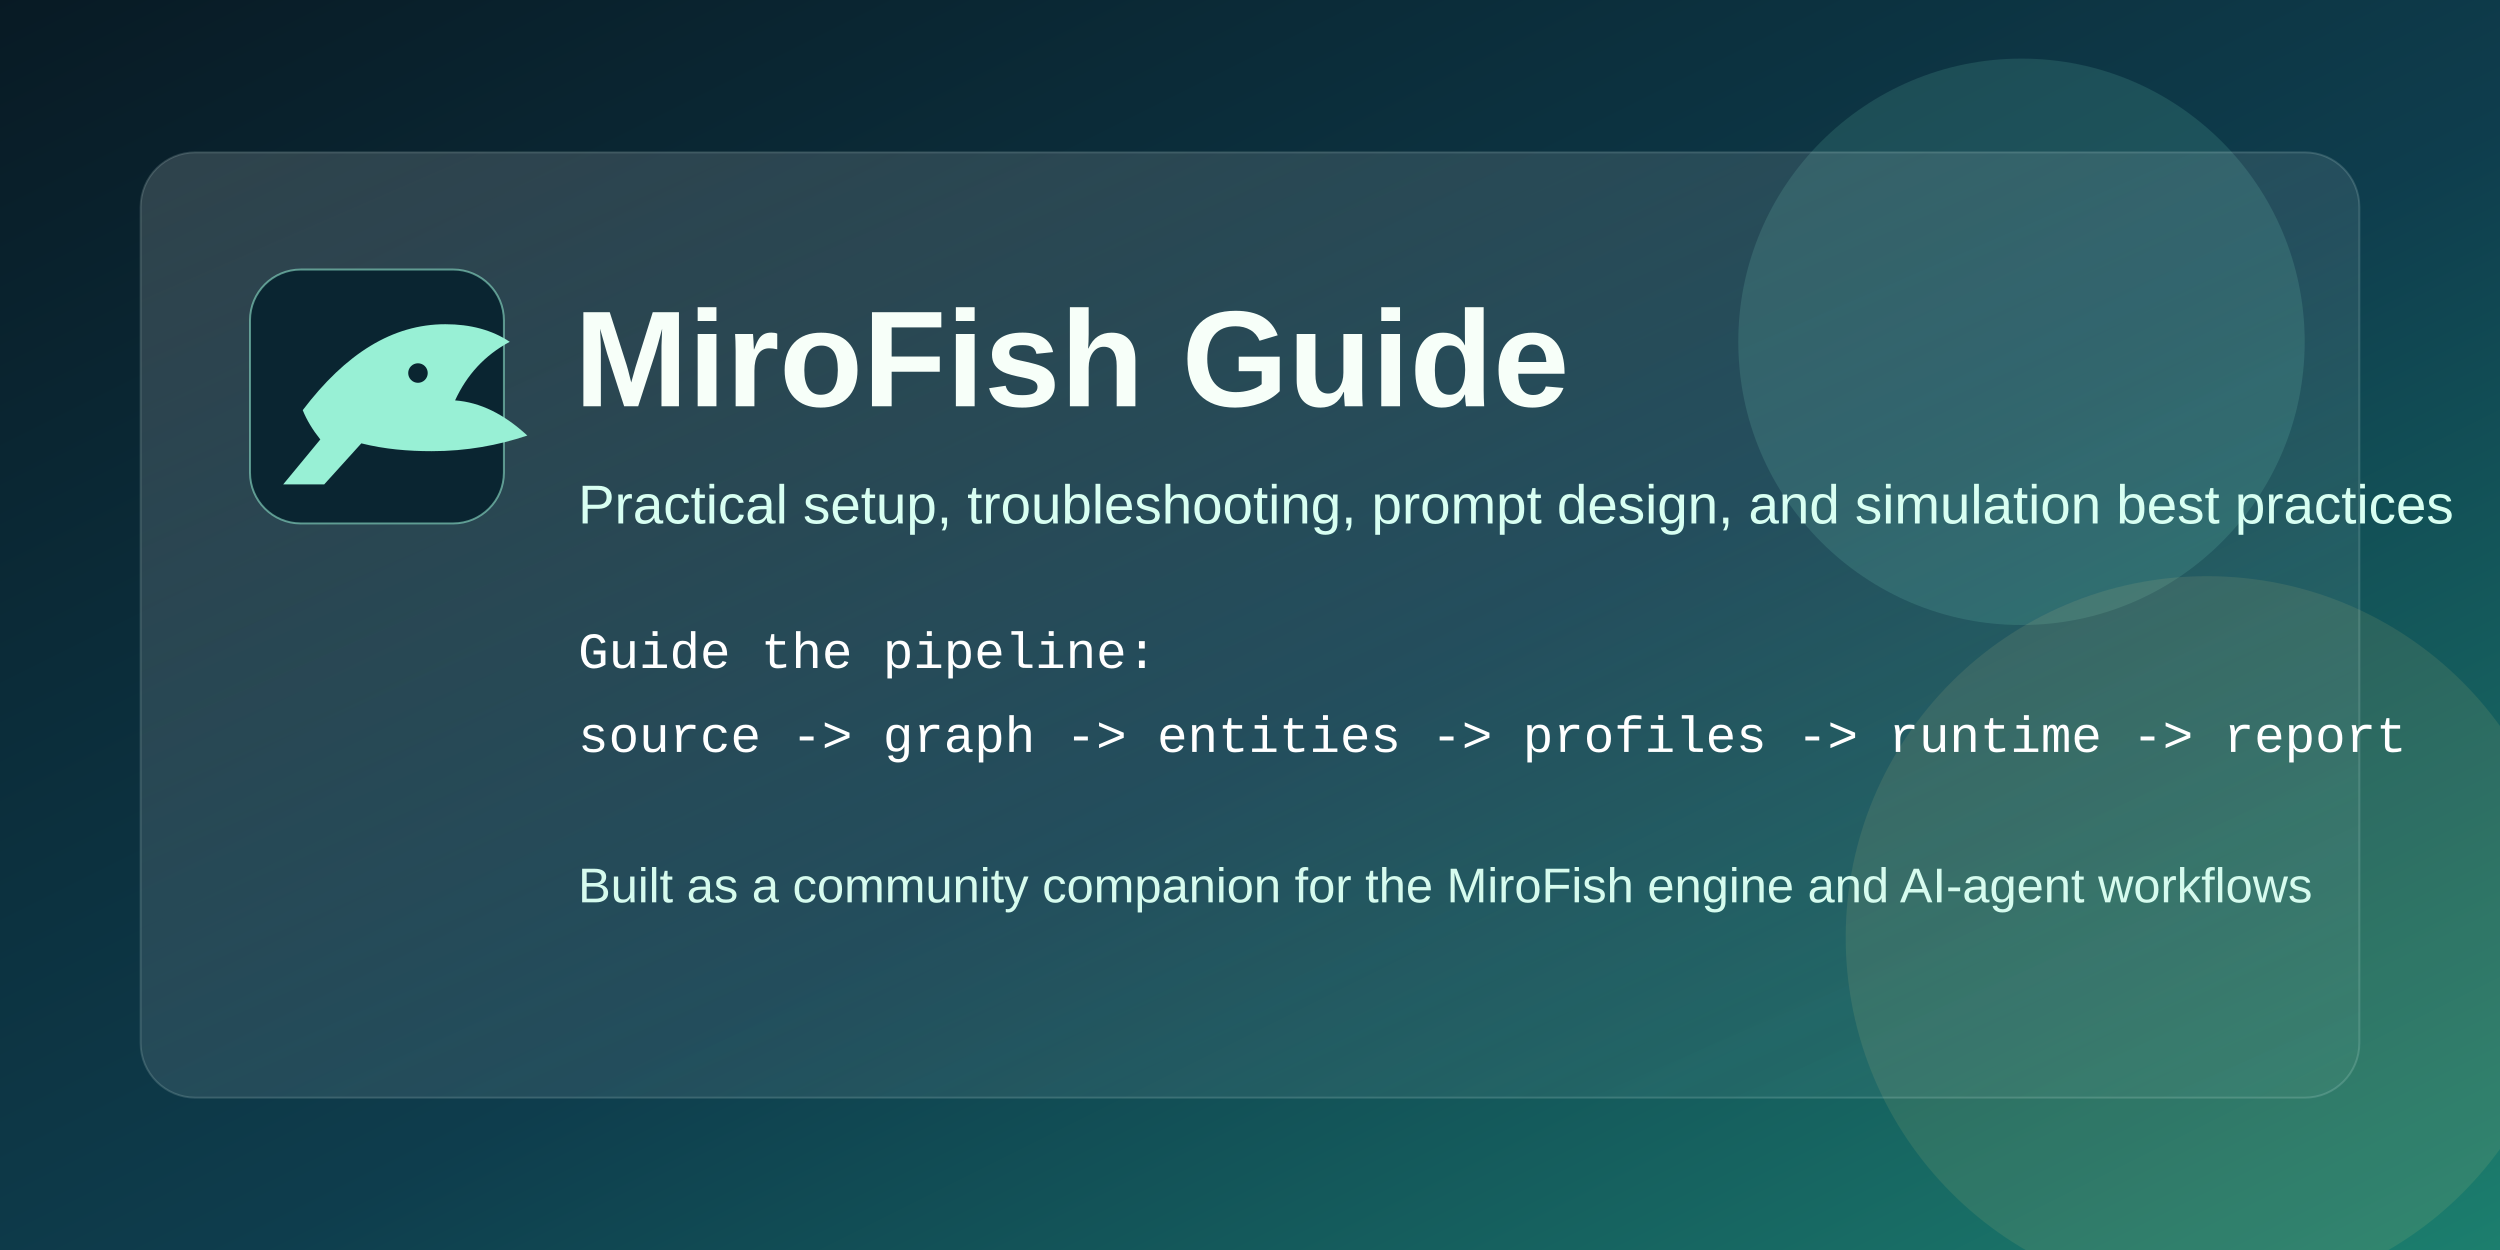
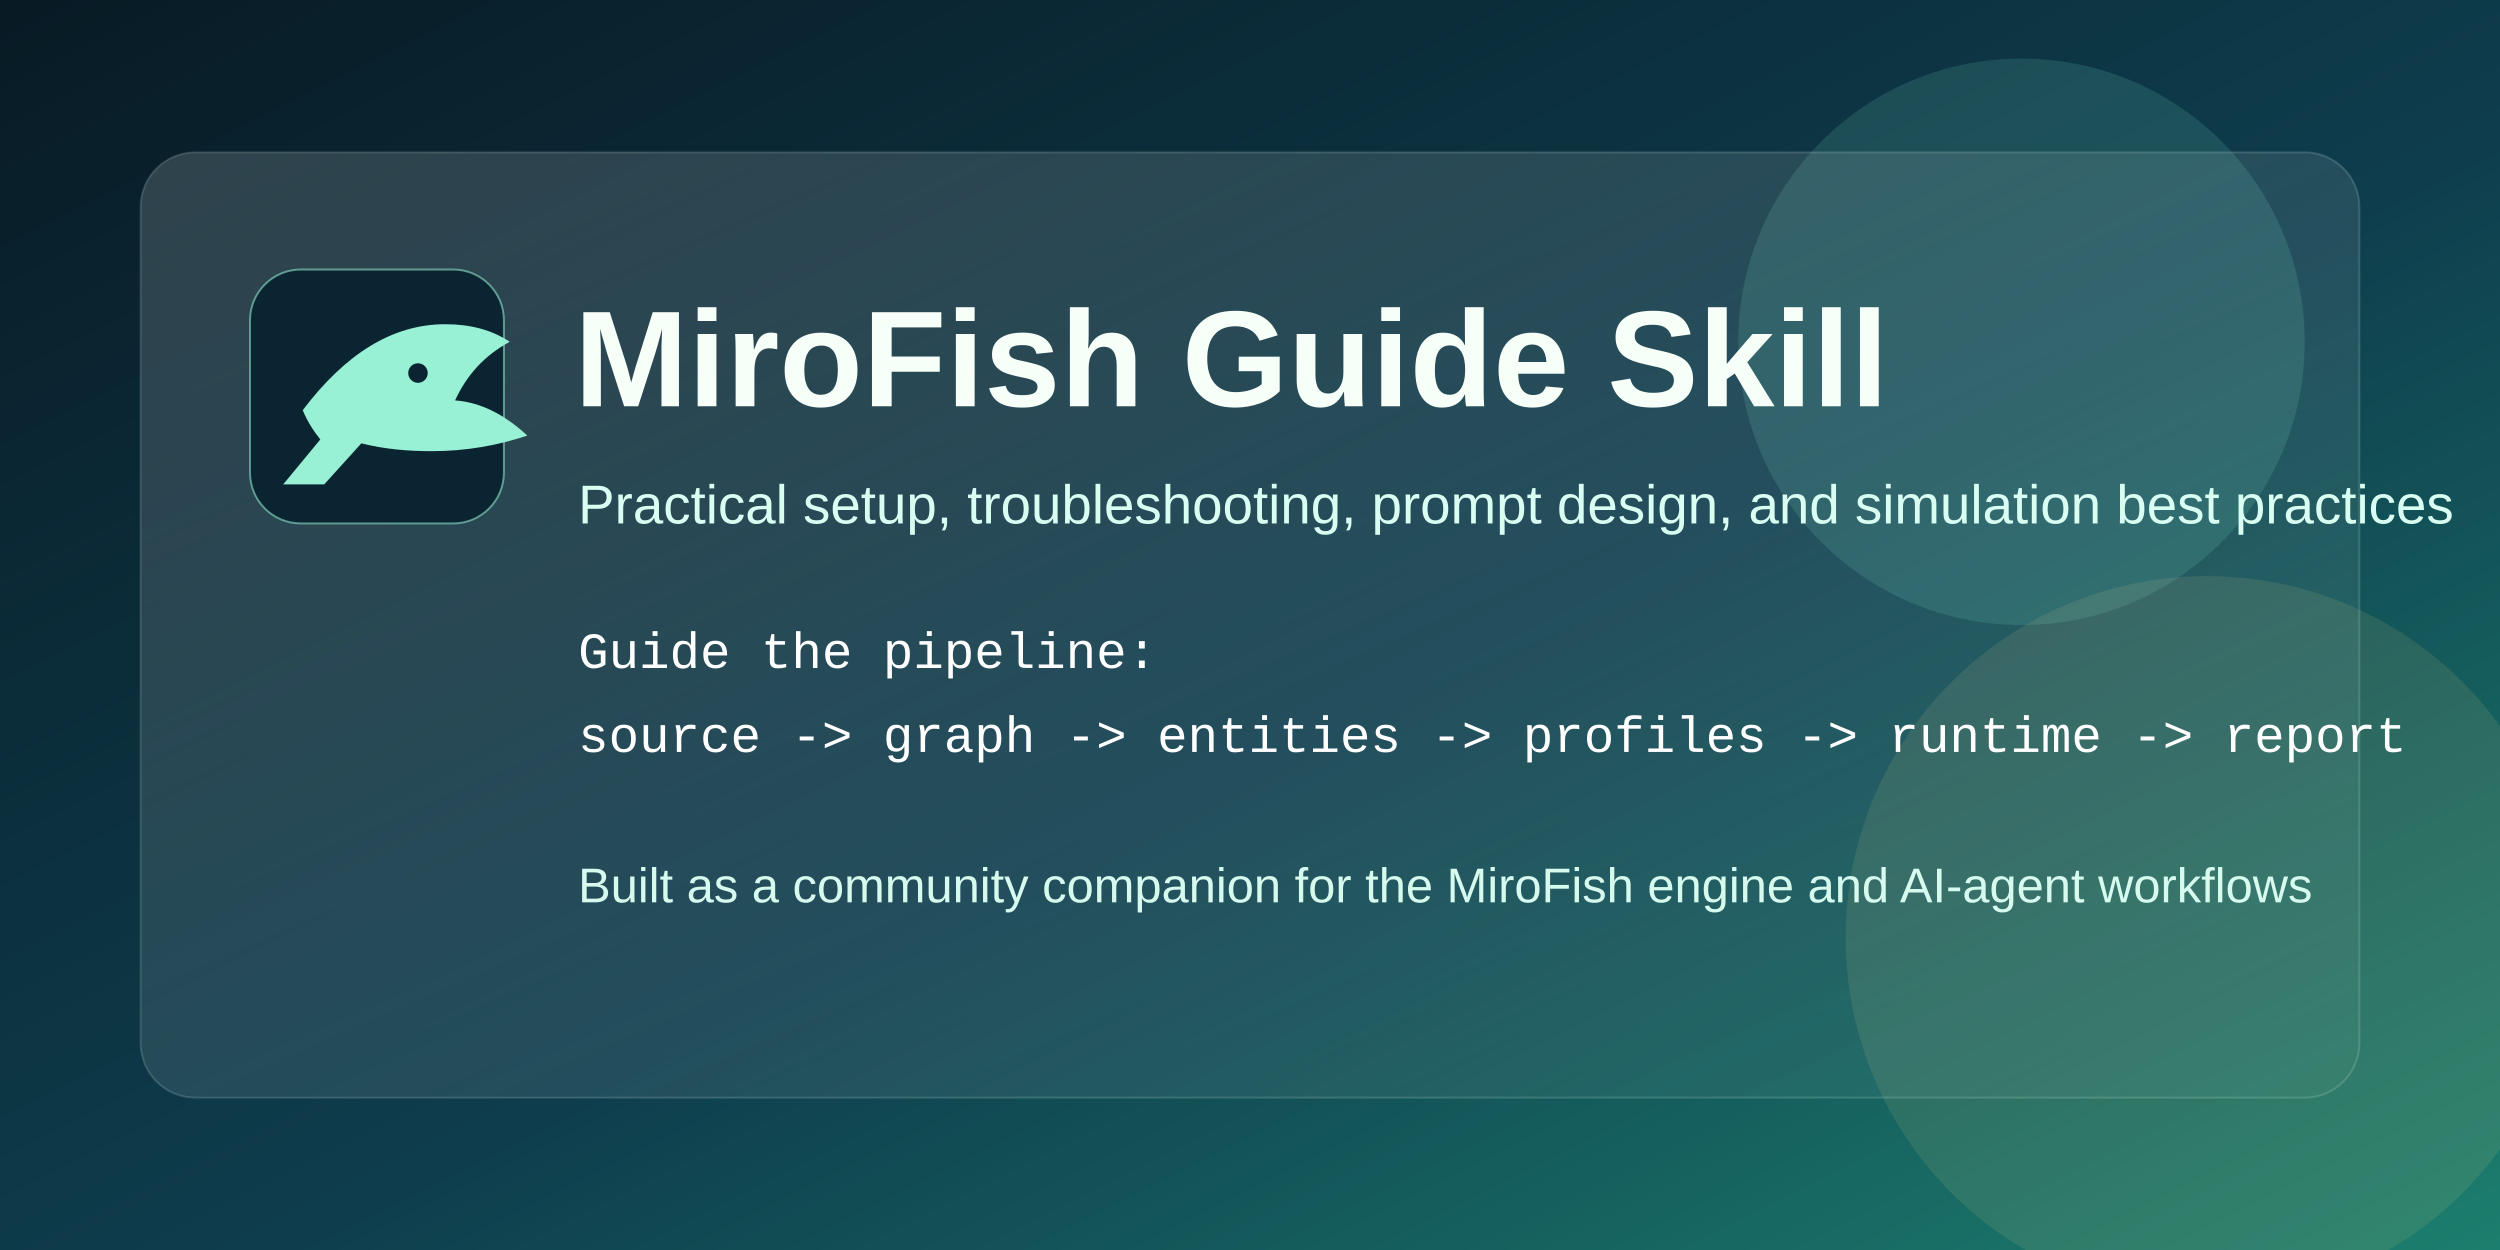
<svg xmlns="http://www.w3.org/2000/svg" width="1280" height="640" viewBox="0 0 1280 640" role="img" aria-labelledby="title desc">
  <defs>
    <linearGradient id="bg" x1="0" y1="0" x2="1" y2="1">
      <stop offset="0%" stop-color="#081a24" />
      <stop offset="55%" stop-color="#0e3d4d" />
      <stop offset="100%" stop-color="#1c7f6e" />
    </linearGradient>
    <linearGradient id="panel" x1="0" y1="0" x2="1" y2="1">
      <stop offset="0%" stop-color="#f2f7f6" stop-opacity="0.16" />
      <stop offset="100%" stop-color="#f2f7f6" stop-opacity="0.04" />
    </linearGradient>
  </defs>
  <rect width="1280" height="640" fill="url(#bg)" />
  <circle cx="1035" cy="175" r="145" fill="#7ce1c3" fill-opacity="0.15" />
  <circle cx="1130" cy="480" r="185" fill="#ffe28a" fill-opacity="0.10" />
  <rect x="72" y="78" width="1136" height="484" rx="28" fill="url(#panel)" stroke="#e5fff6" stroke-opacity="0.16" />
  <g transform="translate(128 138)">
    <rect x="0" y="0" width="130" height="130" rx="26" fill="#0a2531" stroke="#98f0d5" stroke-opacity="0.55" />
    <path d="M27 72c22-29 46-44 73-44 13 0 24 3 33 9-13 7-22 17-28 30 13 1 25 7 37 18-15 5-31 8-49 8-12 0-24-1-36-4l-19 21H17l19-23c-4-5-7-10-9-15z" fill="#98f0d5" />
    <circle cx="86" cy="53" r="5" fill="#0a2531" />
  </g>
-   <text x="294" y="208" fill="#f7fff9" font-family="Segoe UI, Arial, sans-serif" font-size="70" font-weight="700">MiroFish Guide</text>
+   <text x="294" y="208" fill="#f7fff9" font-family="Segoe UI, Arial, sans-serif" font-size="70" font-weight="700">MiroFish Guide Skill</text>
  <text x="296" y="268" fill="#d8fff2" font-family="Segoe UI, Arial, sans-serif" font-size="28">Practical setup, troubleshooting, prompt design, and simulation best practices</text>
  <text x="296" y="342" fill="#ffffff" font-family="Consolas, Courier New, monospace" font-size="26">Guide the pipeline:</text>
  <text x="296" y="385" fill="#ffffff" font-family="Consolas, Courier New, monospace" font-size="26">source -&gt; graph -&gt; entities -&gt; profiles -&gt; runtime -&gt; report</text>
  <text x="296" y="462" fill="#d6fbee" font-family="Segoe UI, Arial, sans-serif" font-size="25">Built as a community companion for the MiroFish engine and AI-agent workflows</text>
</svg>
